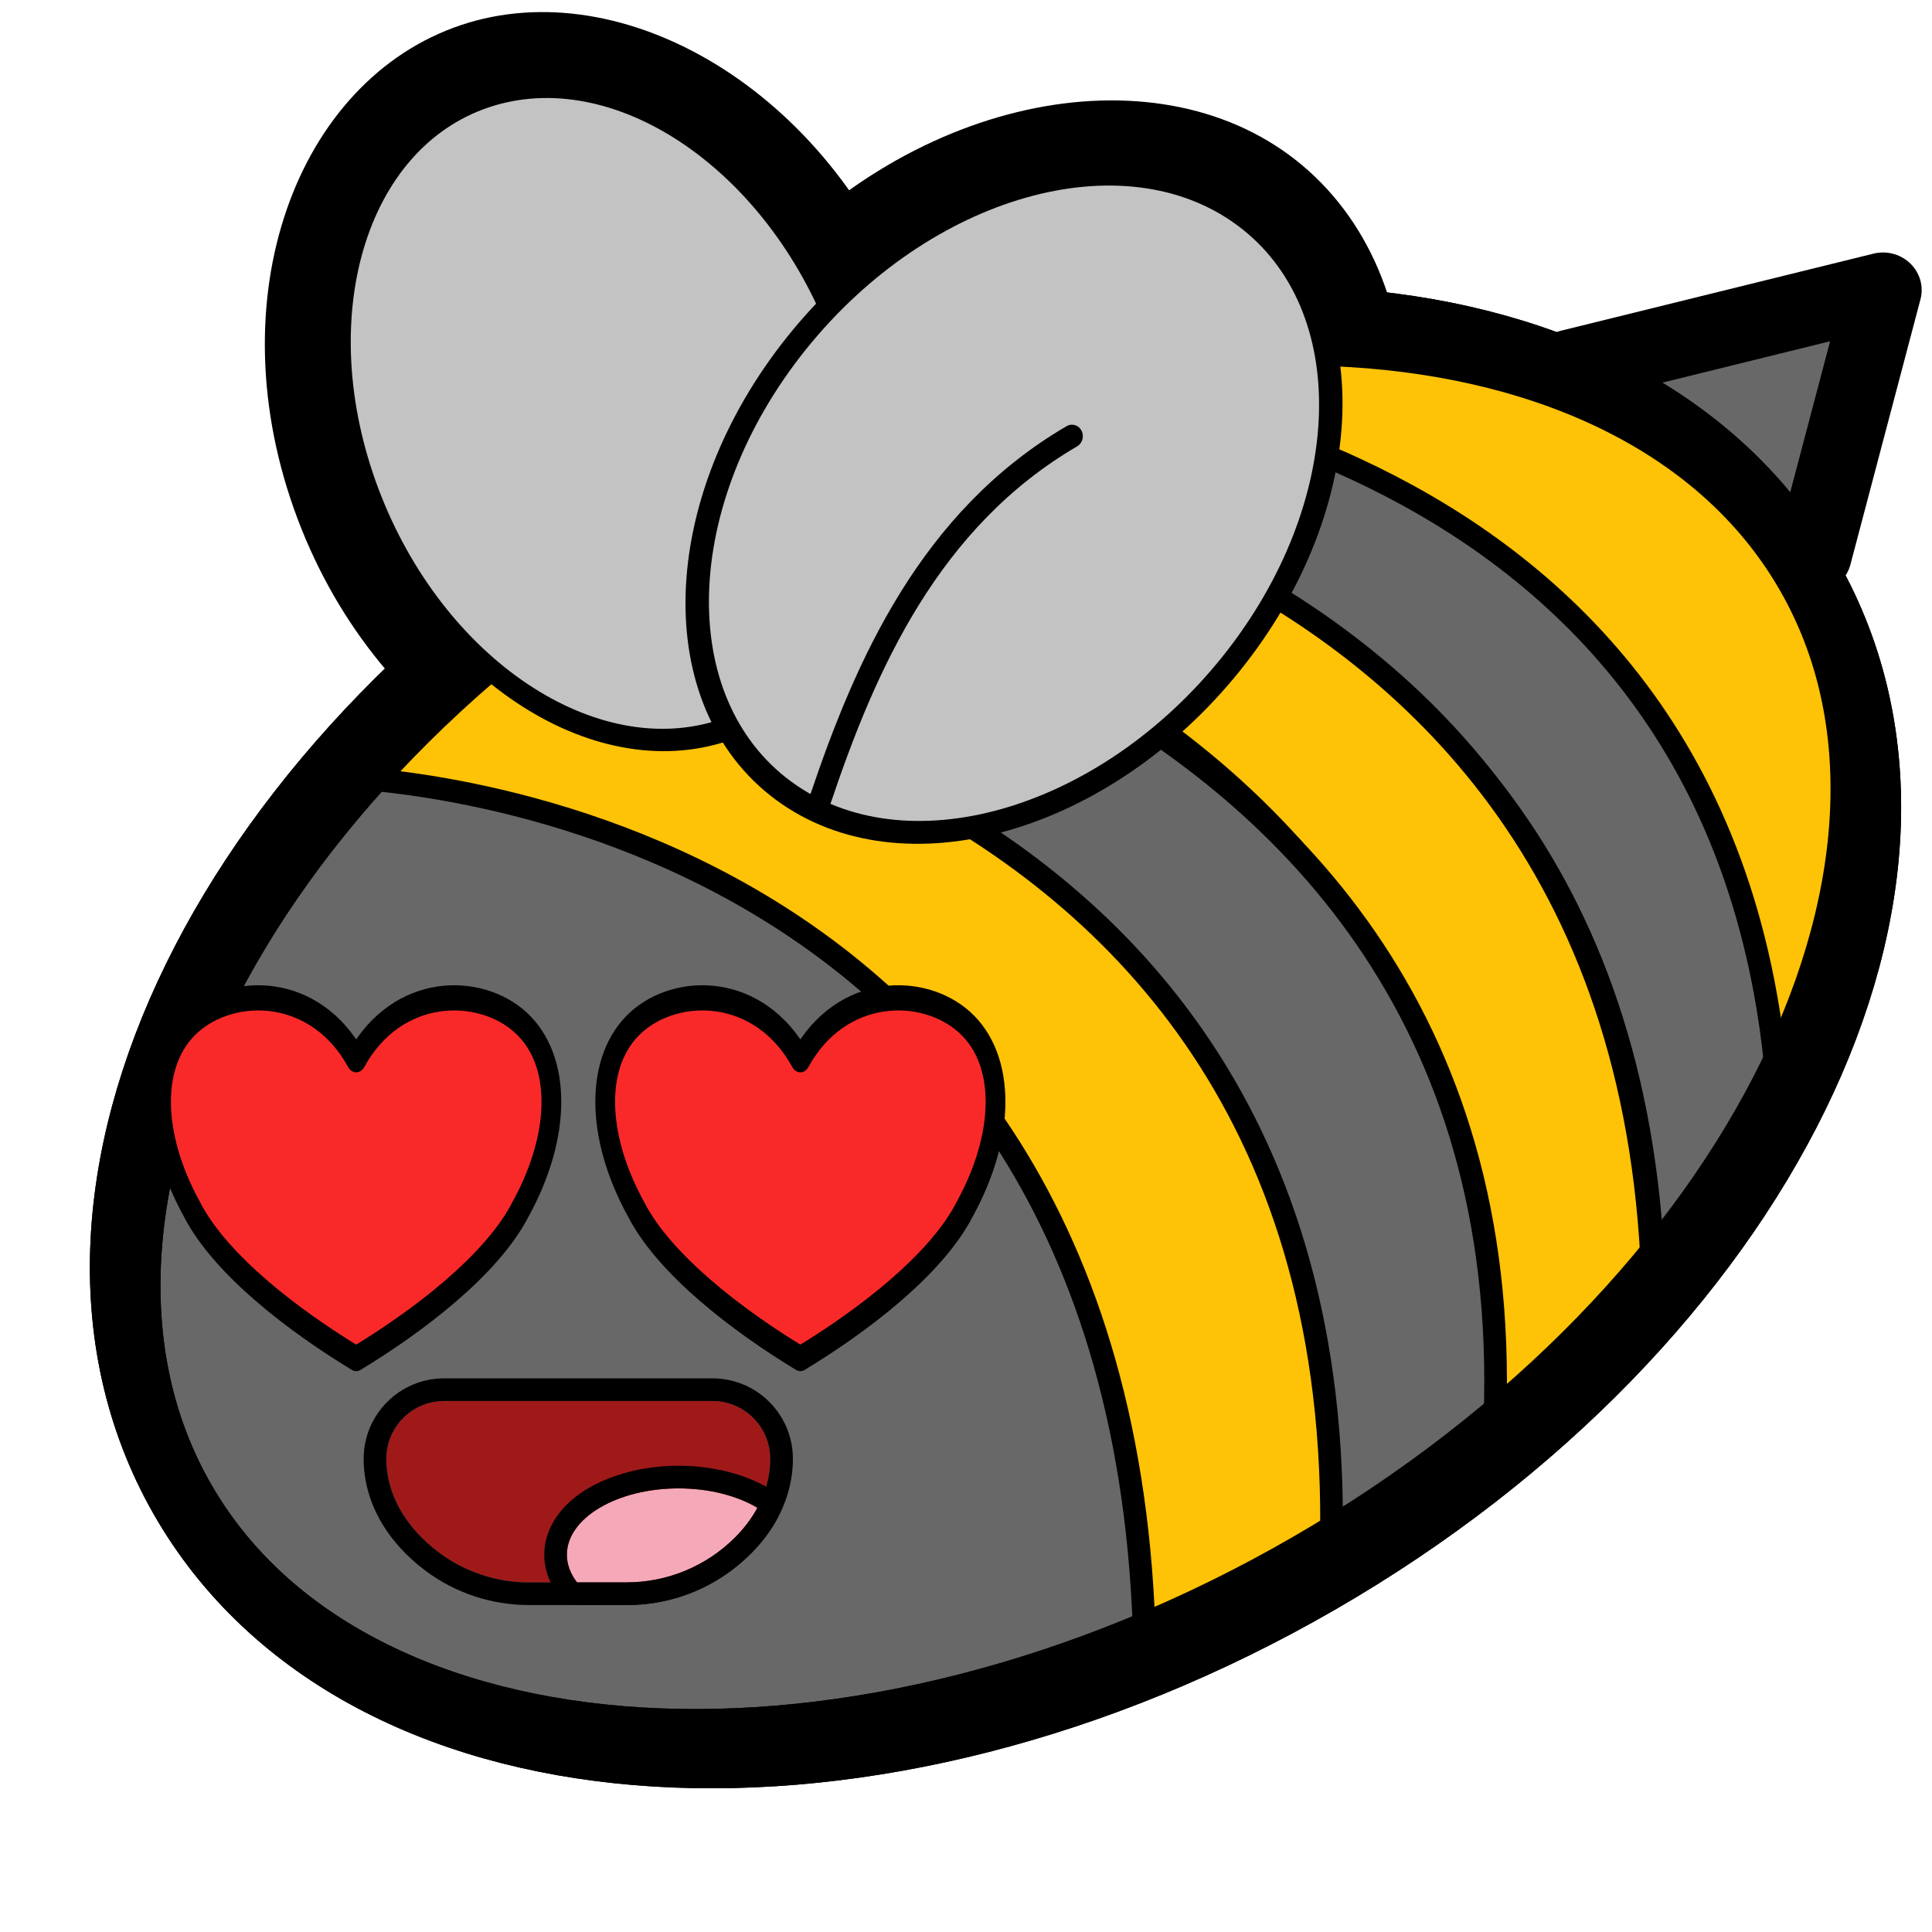
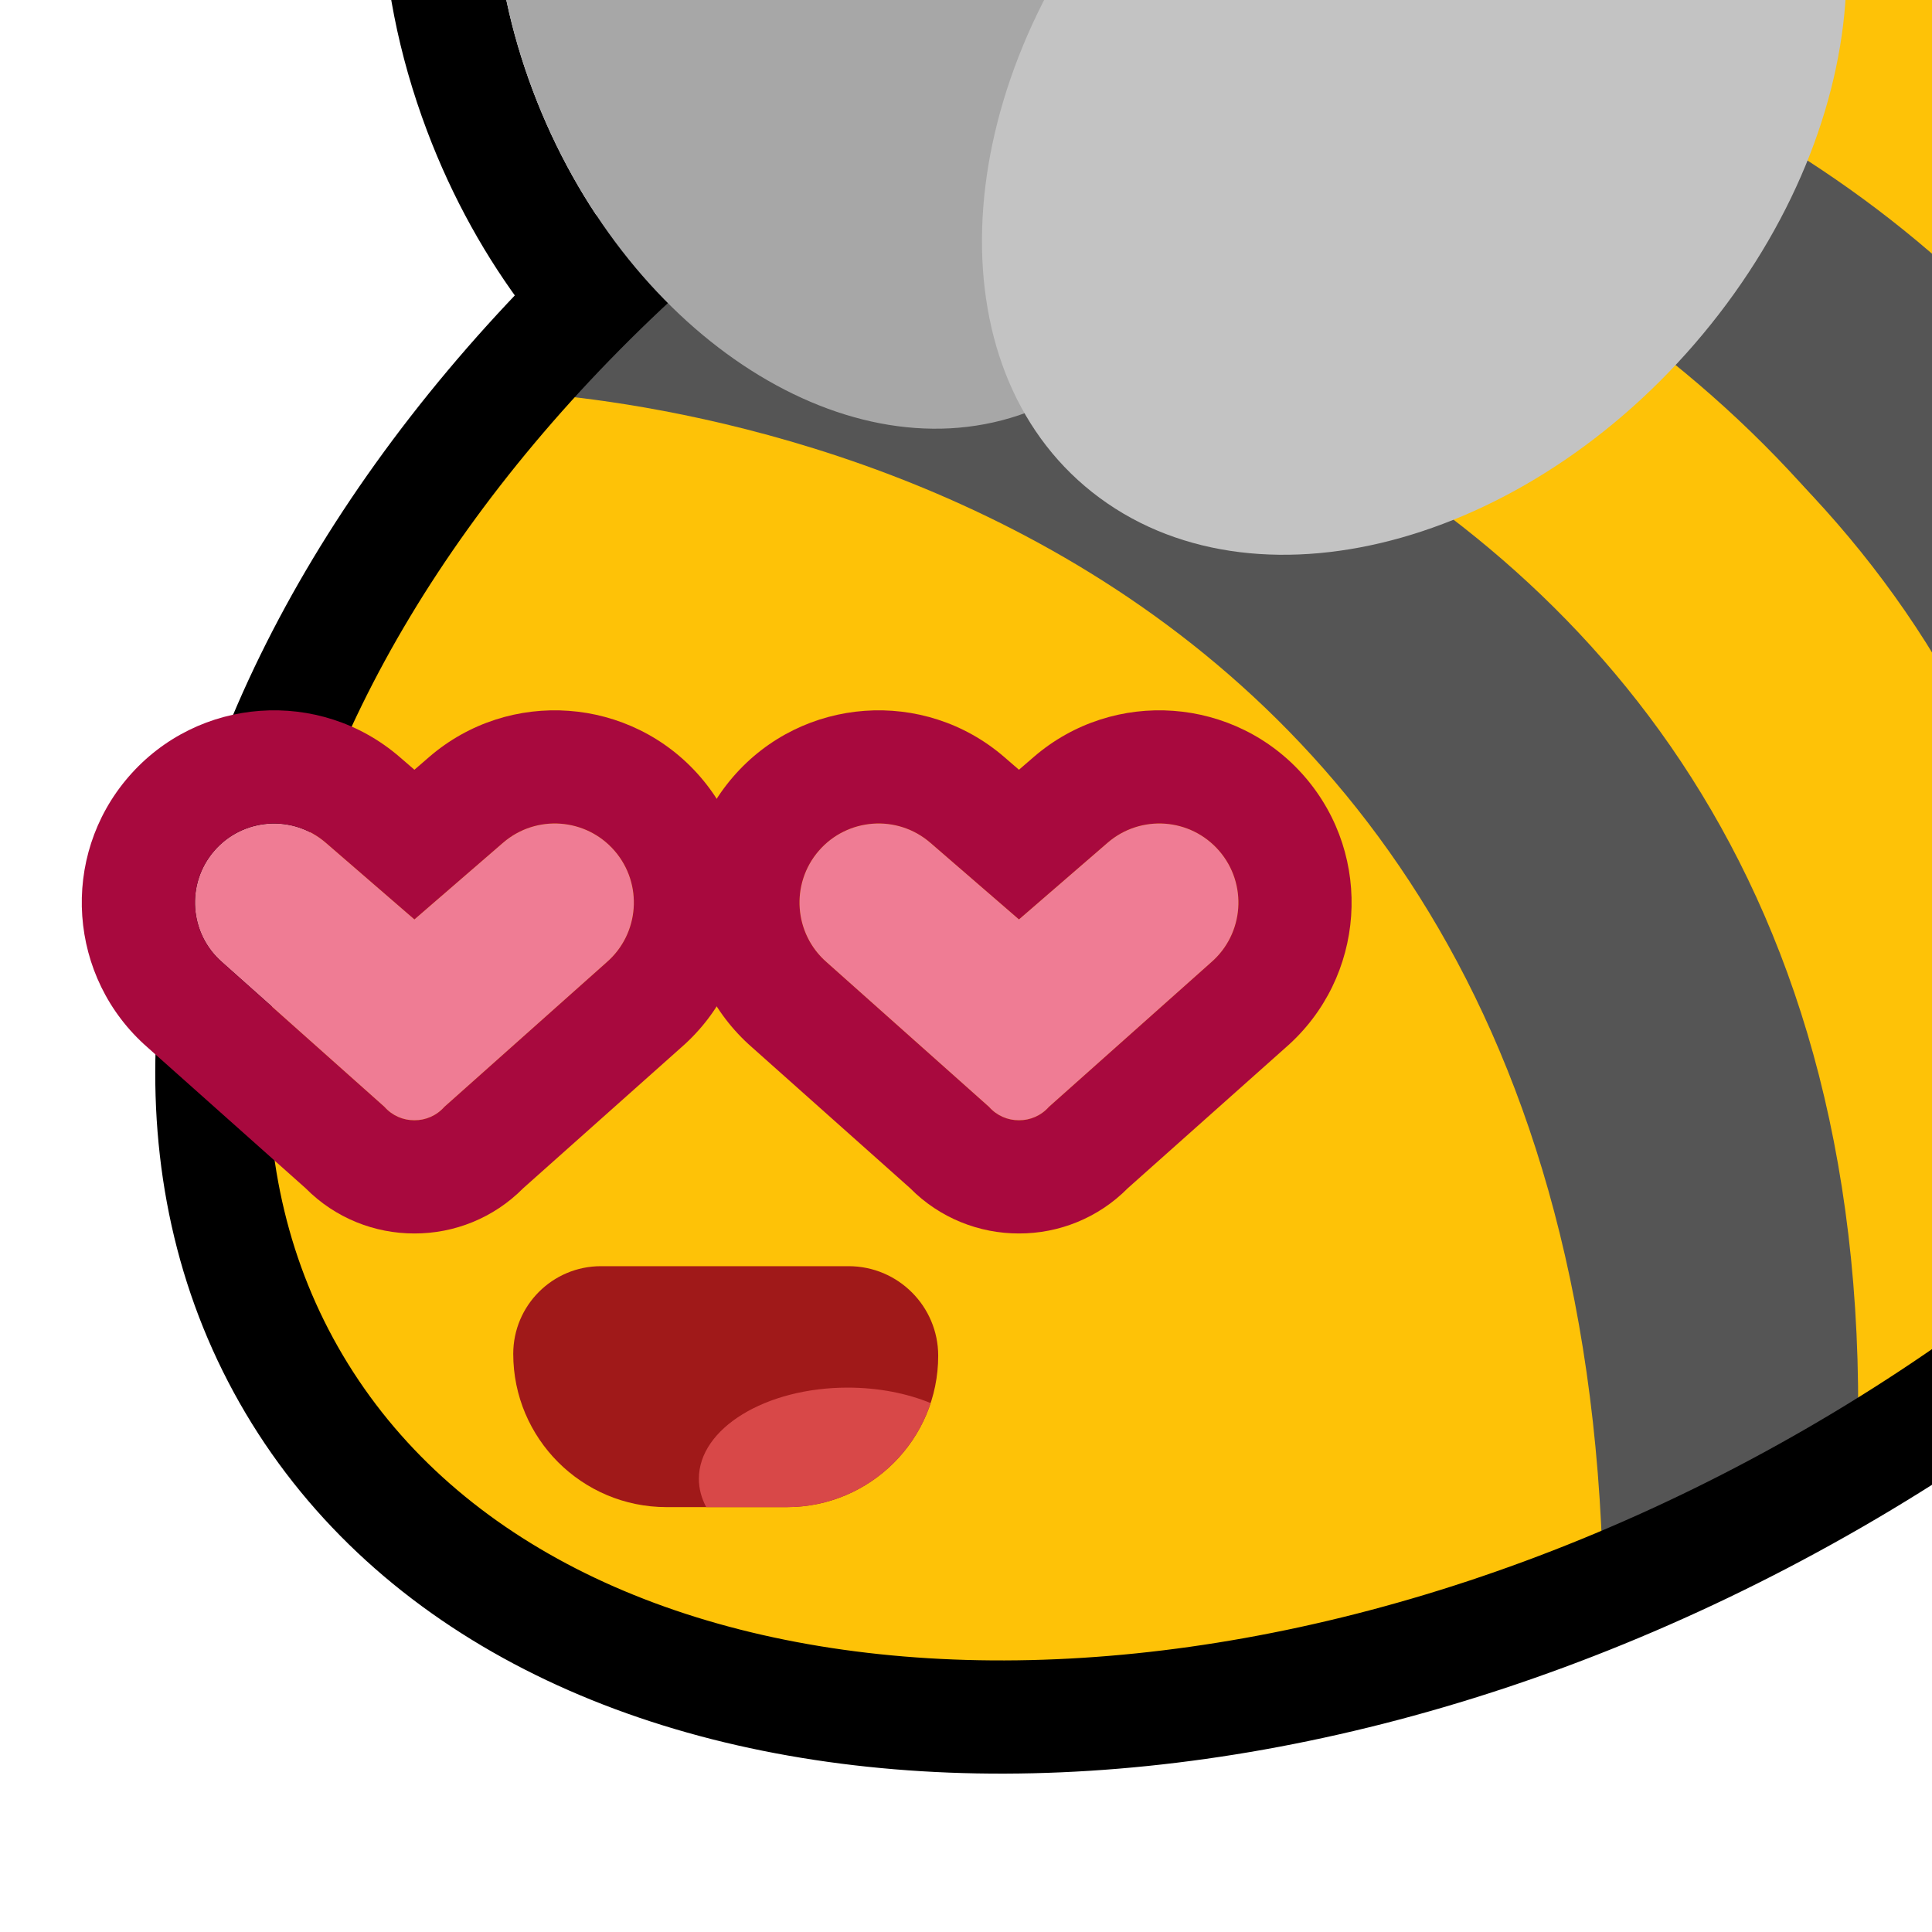
<svg xmlns="http://www.w3.org/2000/svg" width="100%" height="100%" viewBox="0 0 256 256" version="1.1" xml:space="preserve" style="fill-rule:evenodd;clip-rule:evenodd;stroke-linecap:round;stroke-linejoin:round;stroke-miterlimit:1.5;">
-   <g transform="matrix(1,0,0,1,-1405,-1686)">
-     <g id="blobbee_heart_eyes" transform="matrix(1,0,0,1,1405,1686)">
-       <rect x="0" y="0" width="256" height="256" style="fill:none;" />
-       <g id="Sting" transform="matrix(0.78314,0.139967,-0.135634,0.7589,67.2303,-21.11)">
-         <path d="M189.771,56.854L238.765,34.355L235.05,81.388" style="fill:rgb(104,104,104);stroke:black;stroke-width:12.77px;" />
+   <rect id="blobbee_heart_eyes" x="-0" y="0" width="256" height="256" style="fill:none;" />
+   <clipPath id="_clip1">
+     <rect x="-0" y="0" width="256" height="256" />
+   </clipPath>
+   <g clip-path="url(#_clip1)">
+     <path id="Wings-outline" d="M129.457,71.439C101.62,74.152 70.004,52.917 56.583,17.332C41.238,-23.356 56.638,-63.617 86.987,-73.764C110.642,-81.673 139.399,-69.767 157.884,-44.535C184.732,-63.181 216.987,-65.526 237.979,-50.045C265.408,-29.818 267.488,16.097 238.398,52.369C209.763,88.073 163.808,97.957 136.809,78.046C134.11,76.056 131.659,73.845 129.457,71.439ZM135.756,54.763C138.246,59.112 141.562,62.914 145.712,65.974C167.403,81.971 203.691,71.669 226.696,42.984C249.701,14.299 250.768,-21.976 229.076,-37.973C209.154,-52.665 176.918,-45.173 153.969,-21.629C141.008,-50.189 114.034,-66.991 91.744,-59.538C68.16,-51.653 58.694,-19.58 70.618,12.039C82.543,43.658 111.372,62.927 134.957,55.041C135.225,54.952 135.491,54.859 135.756,54.763Z" />
+     <path id="Body" d="M127.902,1.921C208.729,-44.745 300.137,-39.183 331.897,14.333C363.657,67.85 323.82,149.185 242.993,195.851C162.165,242.517 70.758,236.955 38.998,183.439C7.237,129.922 47.074,48.587 127.902,1.921Z" style="fill:rgb(254,194,7);" />
+     <g id="Stripes">
+       <path d="M188.793,-16.095C187.039,-14.699 315.054,-20.58 327.076,109.803C391.095,-61.796 189.429,-29.021 188.793,-16.095Z" style="fill:rgb(85,85,85);" />
+       <path d="M327.076,111.159C319.401,-14.647 191.893,-17.614 192.59,-21.35L145.073,-3.751C145.073,-3.751 299.034,-6.142 304.518,142.104L323.15,113.42" style="fill:rgb(254,194,7);" />
+       <path d="M275.897,172.628L304.252,142.104C298.868,-6.332 141.84,-8.914 141.842,-8.859L116.671,5.99C116.437,6.032 279.066,19.108 275.897,172.628Z" style="fill:rgb(85,85,85);" />
+       <path d="M118.8,6.104L91.65,27.286C91.65,27.286 247.73,42.825 246.071,194.336L275.383,174.688C286.256,24.404 117.148,7.374 114.749,9.264" style="fill:rgb(254,194,7);" />
+       <path d="M85.819,30.174L65.463,51.814C65.463,51.814 209.143,53.111 212.42,209.36L246.071,194.336C251.812,38.125 90.484,31.835 85.819,30.174Z" style="fill:rgb(85,85,85);" />
+     </g>
+     <path id="Body-outline" d="M127.902,1.921C208.729,-44.745 300.137,-39.183 331.897,14.333C363.657,67.85 323.82,149.185 242.993,195.851C162.165,242.517 70.758,236.955 38.998,183.439C7.237,129.922 47.074,48.587 127.902,1.921Z" style="fill:none;stroke:black;stroke-width:15px;" />
+     <g id="Wings">
+       <path id="Back-wing" d="M91.744,-59.538C115.328,-67.424 144.157,-48.156 156.082,-16.536C168.007,15.083 158.541,47.156 134.957,55.041C111.372,62.927 82.543,43.658 70.618,12.039C58.694,-19.58 68.16,-51.653 91.744,-59.538Z" style="fill:rgb(167,167,167);" />
+       <path id="Front-wing" d="M229.076,-37.973C250.768,-21.976 249.701,14.299 226.696,42.984C203.691,71.669 167.403,81.971 145.712,65.974C124.02,49.977 125.087,13.702 148.092,-14.983C171.097,-43.668 207.385,-53.97 229.076,-37.973Z" style="fill:rgb(195,195,195);" />
+     </g>
+     <g id="Face">
+       <g id="Mouth">
+         <path id="Mouth-backgorund" d="M124.317,179.648C124.317,190.715 115.332,199.7 104.265,199.7L88.313,199.7C77.106,199.7 68.007,190.601 68.007,179.394C68.007,172.982 73.213,167.776 79.625,167.776L112.446,167.776C118.998,167.776 124.317,173.096 124.317,179.648Z" style="fill:rgb(160,25,25);" />
+         <path id="Mouth-backgorund1" d="M93.579,199.7C92.946,198.517 92.604,197.253 92.604,195.941C92.604,189.277 101.441,183.866 112.325,183.866C116.393,183.866 120.175,184.622 123.316,185.916C120.682,193.917 113.144,199.7 104.265,199.7L93.579,199.7Z" style="fill:rgb(216,72,72);" />
      </g>
-       <g id="Body" transform="matrix(0.994109,-0.573949,0.761422,1.28301,-120.17,92.6047)">
-         <ellipse cx="168.926" cy="110.515" rx="107.942" ry="55.376" style="fill:rgb(104,104,104);stroke:black;stroke-width:7.47px;" />
-       </g>
-       <g id="Wings-outline" transform="matrix(0.959562,0.127262,-0.127262,0.959562,7.56883,-6.44254)">
-         <g transform="matrix(1.17688,-0.575088,0.651434,1.21399,-55.8934,35.953)">
-           <path d="M87.433,14.046C105.289,14.046 121.064,31.835 121.064,54.906C121.064,78.317 104.954,96.336 86.833,96.336C68.977,96.336 53.202,78.546 53.202,55.475C53.202,32.064 69.312,14.046 87.433,14.046ZM87.133,21.55C72.762,21.55 61.095,36.624 61.095,55.191C61.095,73.758 72.762,88.832 87.133,88.832C101.504,88.832 113.171,73.758 113.171,55.191C113.171,36.624 101.504,21.55 87.133,21.55Z" />
-         </g>
-         <g transform="matrix(1.24343,0.685066,-0.776012,1.28263,74.2693,-72.8119)">
-           <path d="M86.838,14.653C104.667,14.653 120.454,32.436 120.454,55.47C120.454,78.17 104.998,95.729 87.428,95.729C69.599,95.729 53.812,77.946 53.812,54.911C53.812,32.211 69.268,14.653 86.838,14.653ZM87.133,21.55C72.762,21.55 61.095,36.624 61.095,55.191C61.095,73.758 72.762,88.832 87.133,88.832C101.504,88.832 113.171,73.758 113.171,55.191C113.171,36.624 101.504,21.55 87.133,21.55Z" />
-         </g>
-       </g>
-       <g id="Stripes" transform="matrix(1,0,0,1,4.4273,10.012)">
-         <g transform="matrix(1,-7.43708e-18,-7.43708e-18,1,92.3462,-63.8411)">
-           <path d="M37.588,107.021C36.302,108.044 130.102,103.736 138.911,199.269C185.818,73.536 38.054,97.55 37.588,107.021Z" style="fill:rgb(254,194,7);stroke:black;stroke-width:3px;" />
-         </g>
-         <g transform="matrix(1,-7.43708e-18,-7.43708e-18,1,73.4912,-52.6421)">
-           <path d="M157.766,189.064C152.141,96.884 58.714,94.709 59.225,91.972L24.408,104.867C24.408,104.867 137.219,103.115 141.236,211.738L154.889,190.72" style="fill:rgb(104,104,104);stroke:black;stroke-width:3px;" />
-         </g>
-         <g transform="matrix(1,-7.43708e-18,-7.43708e-18,1,55.5726,-39.8214)">
-           <path d="M138.184,221.282L158.96,198.917C155.015,90.156 39.958,88.264 39.959,88.304L21.516,99.184C21.345,99.215 140.506,108.796 138.184,221.282Z" style="fill:rgb(254,194,7);stroke:black;stroke-width:3px;" />
-         </g>
-         <g transform="matrix(1,-7.43708e-18,-7.43708e-18,1,25.9786,-19.0024)">
-           <path d="M52.67,78.448L32.777,93.969C32.777,93.969 147.14,105.355 145.924,216.369L167.401,201.973C175.368,91.857 51.46,79.379 49.702,80.764" style="fill:rgb(104,104,104);stroke:black;stroke-width:3px;" />
-         </g>
-         <g transform="matrix(1,-7.43708e-18,-7.43708e-18,1,-0.424026,-0.546032)">
-           <path d="M54.907,77.629L39.992,93.485C39.992,93.485 145.269,94.435 147.67,208.921L172.327,197.913C176.533,83.454 58.325,78.845 54.907,77.629Z" style="fill:rgb(254,194,7);stroke:black;stroke-width:3px;" />
-         </g>
-       </g>
-       <g id="Body-outline" transform="matrix(0.994109,-0.573949,0.761422,1.28301,-120.17,92.6047)">
-         <ellipse cx="168.926" cy="110.515" rx="107.942" ry="55.376" style="fill:none;stroke:black;stroke-width:7.47px;" />
-       </g>
-       <g id="Wings" transform="matrix(0.959562,0.127262,-0.127262,0.959562,7.56883,-6.44254)">
-         <g id="Back-wing" transform="matrix(1.17688,-0.575088,0.651434,1.21399,-55.8934,35.953)">
-           <ellipse cx="87.133" cy="55.191" rx="26.038" ry="33.641" style="fill:rgb(195,195,195);stroke:black;stroke-width:2.26px;" />
-         </g>
-         <g id="Front-wing" transform="matrix(0.946806,0,0,0.999012,5.86837,0.313874)">
-           <g id="Front-wing-main" transform="matrix(1.31328,0.685743,-0.81961,1.2839,72.2439,-73.1981)">
-             <ellipse cx="87.133" cy="55.191" rx="26.038" ry="33.641" style="fill:rgb(195,195,195);stroke:black;stroke-width:2.17px;" />
-           </g>
-           <path id="Front-wing-line" d="M119.334,101.013C123.249,82.03 129.669,61.104 148.451,47.276" style="fill:none;stroke:black;stroke-width:3.18px;" />
-         </g>
-       </g>
-       <g id="Face" transform="matrix(1,0,0,1,-3.60319,1.36785)">
-         <g id="Mouth" transform="matrix(0.576206,0,0,0.576206,24.8306,94.6873)">
-           <g transform="matrix(1.10126,0,0,1.25296,-1249.14,-759.985)">
-             <path d="M1181.5,741.242C1181.5,735.385 1186.9,730.637 1193.56,730.637C1207.54,730.637 1235.63,730.637 1249.61,730.637C1256.27,730.637 1261.67,735.384 1261.67,741.242C1261.67,741.244 1261.67,741.245 1261.67,741.247C1261.67,747.739 1257.64,753.838 1250.76,758.396C1245.33,761.988 1238.73,763.931 1231.93,763.931C1225.97,763.931 1217.2,763.931 1211.24,763.931C1204.44,763.931 1197.84,761.988 1192.41,758.395C1185.53,753.838 1181.5,747.739 1181.5,741.247C1181.5,741.245 1181.5,741.244 1181.5,741.242Z" style="fill:rgb(160,25,25);" />
-             <path d="M1266.4,741.247C1266.4,748.964 1261.79,756.298 1253.6,761.715C1247.36,765.85 1239.75,768.086 1231.93,768.086C1225.97,768.086 1217.2,768.086 1211.24,768.086C1203.42,768.086 1195.81,765.85 1189.57,761.714C1181.38,756.298 1176.77,748.964 1176.77,741.247L1176.77,741.241C1176.77,733.089 1184.29,726.482 1193.56,726.482C1207.54,726.482 1235.63,726.482 1249.61,726.482C1258.88,726.481 1266.4,733.089 1266.4,741.241C1266.4,741.243 1266.4,741.245 1266.4,741.247C1266.4,741.827 1266.26,742.4 1265.99,742.93C1266.28,742.363 1266.4,741.814 1266.4,741.247ZM1181.5,741.242L1181.5,741.247C1181.5,747.739 1185.53,753.838 1192.41,758.395C1197.84,761.988 1204.44,763.931 1211.24,763.931C1217.2,763.931 1225.97,763.931 1231.93,763.931C1238.73,763.931 1245.33,761.988 1250.76,758.396C1257.64,753.838 1261.67,747.739 1261.67,741.247C1261.67,741.245 1261.67,741.244 1261.67,741.242C1261.67,735.384 1256.27,730.637 1249.61,730.637C1235.63,730.637 1207.54,730.637 1193.56,730.637C1186.9,730.637 1181.5,735.385 1181.5,741.242Z" />
-           </g>
-           <g transform="matrix(1,0,0,1,-1123.26,-558.272)">
-             <path d="M1219.12,755.462C1217.62,753.524 1216.78,751.368 1216.78,749.096C1216.78,740.677 1228.29,733.841 1242.46,733.841C1249.54,733.841 1255.95,735.548 1260.6,738.306C1259.27,740.759 1257.51,743.079 1255.37,745.212C1248.76,751.773 1239.82,755.455 1230.51,755.455C1227.2,755.459 1223.15,755.461 1219.12,755.462Z" style="fill:rgb(245,169,184);" />
-             <path d="M1215,758.65C1212.76,755.749 1211.58,752.496 1211.58,749.096C1211.58,744.262 1213.99,739.668 1218.46,736.044C1223.88,731.649 1232.59,728.635 1242.46,728.635C1250.58,728.635 1257.92,730.664 1263.26,733.829C1265.66,735.258 1266.51,738.333 1265.17,740.792C1263.61,743.67 1261.55,746.397 1259.04,748.899L1259.03,748.907C1251.45,756.436 1241.19,760.661 1230.51,760.661C1227.2,760.665 1223.15,760.667 1219.12,760.668C1217.51,760.668 1215.99,759.923 1215,758.65ZM1219.12,755.462C1223.15,755.461 1227.2,755.459 1230.51,755.455C1239.82,755.455 1248.76,751.773 1255.37,745.212C1257.51,743.079 1259.27,740.759 1260.6,738.306C1255.95,735.548 1249.54,733.841 1242.46,733.841C1228.29,733.841 1216.78,740.677 1216.78,749.096C1216.78,751.368 1217.62,753.524 1219.12,755.462Z" />
-           </g>
-         </g>
-         <g id="Hearts" transform="matrix(1.22578,0,0,1.22578,-12.3041,-39.8485)">
-           <g id="Heart" transform="matrix(0.529461,0,0,0.675652,-649.562,-452.03)">
-             <path d="M1324.07,885.041C1332.46,873.088 1349.24,873.088 1357.63,879.065C1366.02,885.041 1366.02,896.994 1357.63,908.948C1351.76,917.912 1336.66,926.877 1324.07,932.854C1311.49,926.877 1296.39,917.912 1290.52,908.948C1282.13,896.994 1282.13,885.041 1290.52,879.065C1298.91,873.088 1315.69,873.088 1324.07,885.041Z" style="fill:rgb(250,41,41);stroke:black;stroke-width:4.03px;" />
-           </g>
-           <g id="Heart1" transform="matrix(0.529461,0,0,0.675652,-601.55,-452.03)">
-             <path d="M1324.07,885.041C1332.46,873.088 1349.24,873.088 1357.63,879.065C1366.02,885.041 1366.02,896.994 1357.63,908.948C1351.76,917.912 1336.66,926.877 1324.07,932.854C1311.49,926.877 1296.39,917.912 1290.52,908.948C1282.13,896.994 1282.13,885.041 1290.52,879.065C1298.91,873.088 1315.69,873.088 1324.07,885.041Z" style="fill:rgb(250,41,41);stroke:black;stroke-width:4.03px;" />
-           </g>
-         </g>
+       <g id="Eyes">
+         <path id="Right-eye" d="M131.049,146.665L109.561,127.52C105.187,123.736 104.708,117.113 108.492,112.739C112.275,108.365 118.898,107.885 123.272,111.669L135.018,121.829L146.763,111.669C151.137,107.885 157.761,108.365 161.544,112.739C165.328,117.113 164.849,123.736 160.475,127.52L138.987,146.665C137.945,147.848 136.484,148.45 135.018,148.441C133.552,148.45 132.091,147.848 131.049,146.665Z" style="fill:rgb(239,124,148);" />
+         <path d="M120.606,157.451C120.605,157.449 120.603,157.447 120.6,157.445C120.166,157.058 99.645,138.775 99.655,138.783C89.106,129.57 87.974,113.53 97.147,102.925C106.347,92.29 122.451,91.125 133.086,100.325L135.018,101.996L136.95,100.325C147.585,91.125 163.689,92.29 172.889,102.925C182.062,113.53 180.93,129.57 170.391,138.775C170.391,138.775 149.429,157.451 149.439,157.441C145.509,161.419 140.269,163.453 135.019,163.441C129.763,163.45 124.533,161.419 120.606,157.451ZM131.049,146.665C132.091,147.848 133.552,148.45 135.018,148.441C136.484,148.45 137.945,147.848 138.987,146.665L160.475,127.52C164.849,123.736 165.328,117.113 161.544,112.739C157.761,108.365 151.137,107.885 146.763,111.669L135.018,121.829L123.272,111.669C118.898,107.885 112.275,108.365 108.492,112.739C104.708,117.113 105.187,123.736 109.561,127.52L131.049,146.665Z" style="fill:rgb(168,9,62);" />
+         <path id="Left-eye" d="M50.943,146.665L29.455,127.52C25.081,123.736 24.601,117.113 28.385,112.739C32.169,108.365 38.792,107.885 43.166,111.669L54.911,121.829L66.657,111.669C71.031,107.885 77.654,108.365 81.438,112.739C85.221,117.113 84.742,123.736 80.368,127.52L58.88,146.665C57.838,147.848 56.377,148.45 54.911,148.441C53.445,148.45 51.984,147.848 50.943,146.665Z" style="fill:rgb(239,124,148);" />
+         <path d="M40.5,157.451C40.498,157.449 40.496,157.447 40.493,157.445C40.059,157.058 19.538,138.775 19.548,138.783C8.999,129.57 7.867,113.53 17.041,102.925C26.24,92.29 42.344,91.125 52.979,100.325L54.911,101.996L56.843,100.325C67.479,91.125 83.582,92.29 92.782,102.925C101.955,113.53 100.823,129.57 90.284,138.775C90.284,138.775 69.323,157.451 69.333,157.441C65.402,161.419 60.162,163.453 54.912,163.441C49.656,163.45 44.426,161.419 40.5,157.451ZM50.943,146.665C51.984,147.848 53.445,148.45 54.911,148.441C56.377,148.45 57.838,147.848 58.88,146.665L80.368,127.52C84.742,123.736 85.221,117.113 81.438,112.739C77.654,108.365 71.031,107.885 66.657,111.669L54.911,121.829L43.166,111.669C38.792,107.885 32.169,108.365 28.385,112.739C24.601,117.113 25.081,123.736 29.455,127.52L50.943,146.665Z" style="fill:rgb(168,9,62);" />
      </g>
    </g>
  </g>
</svg>
